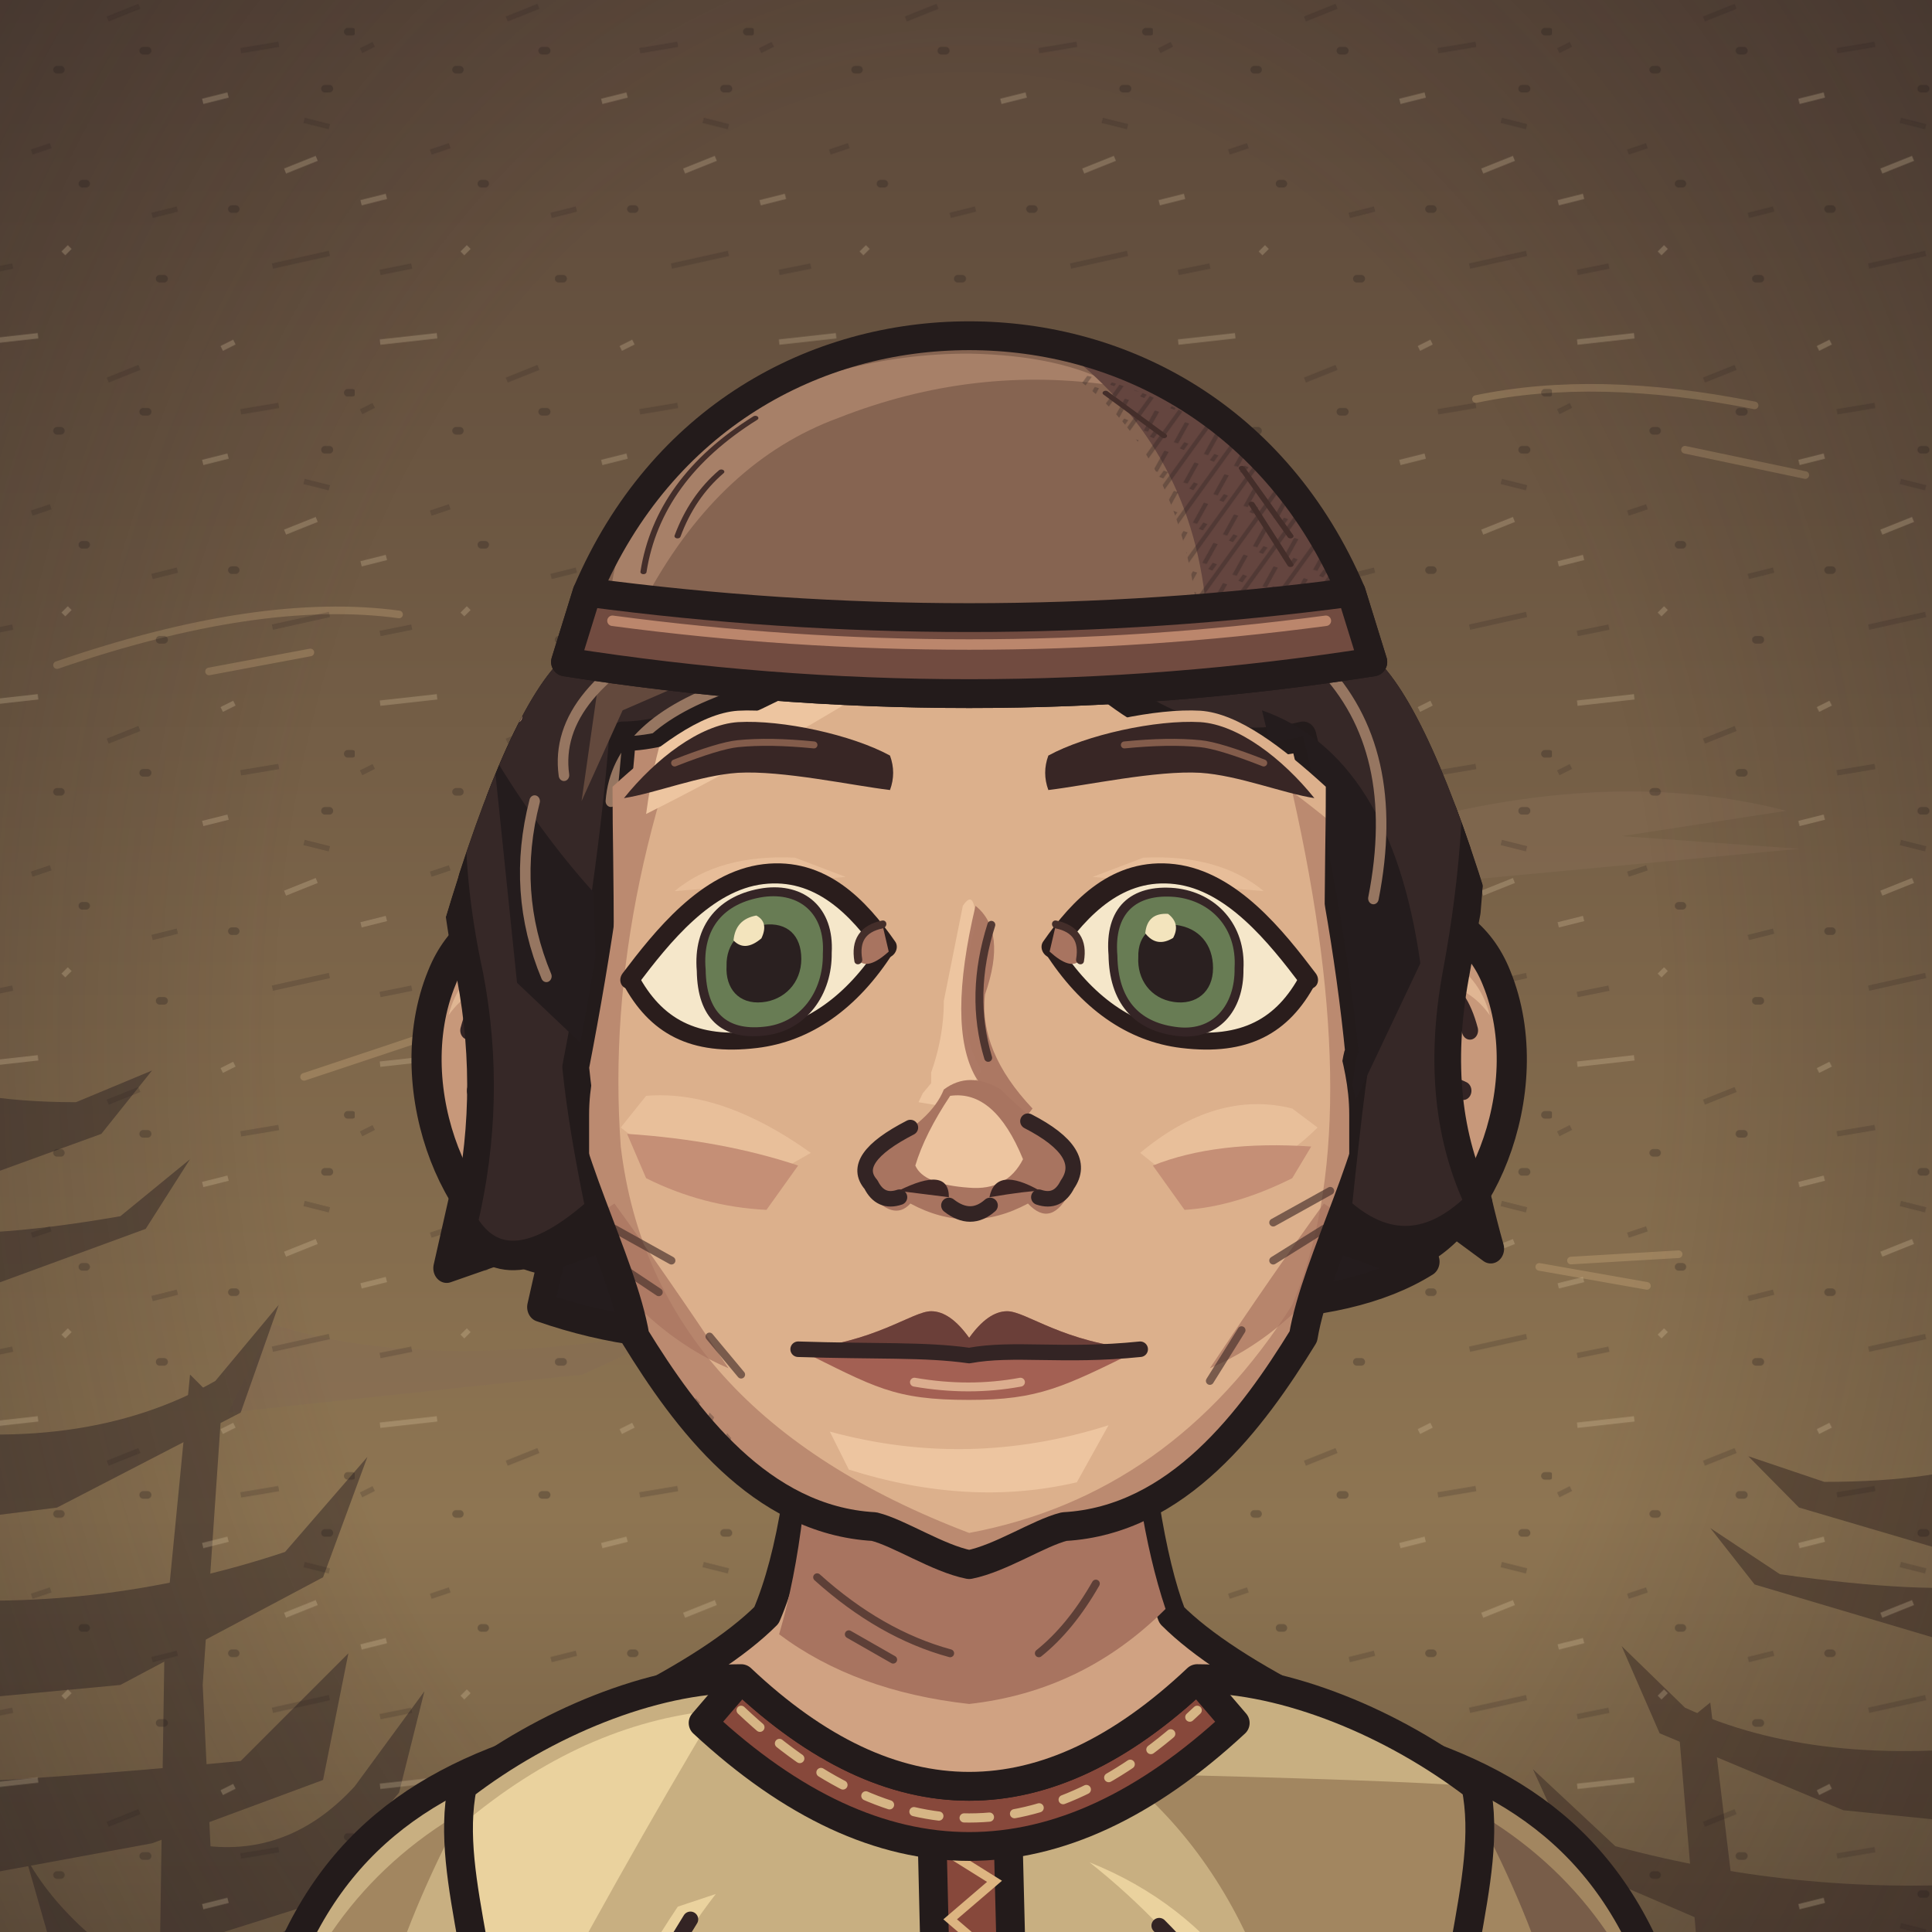
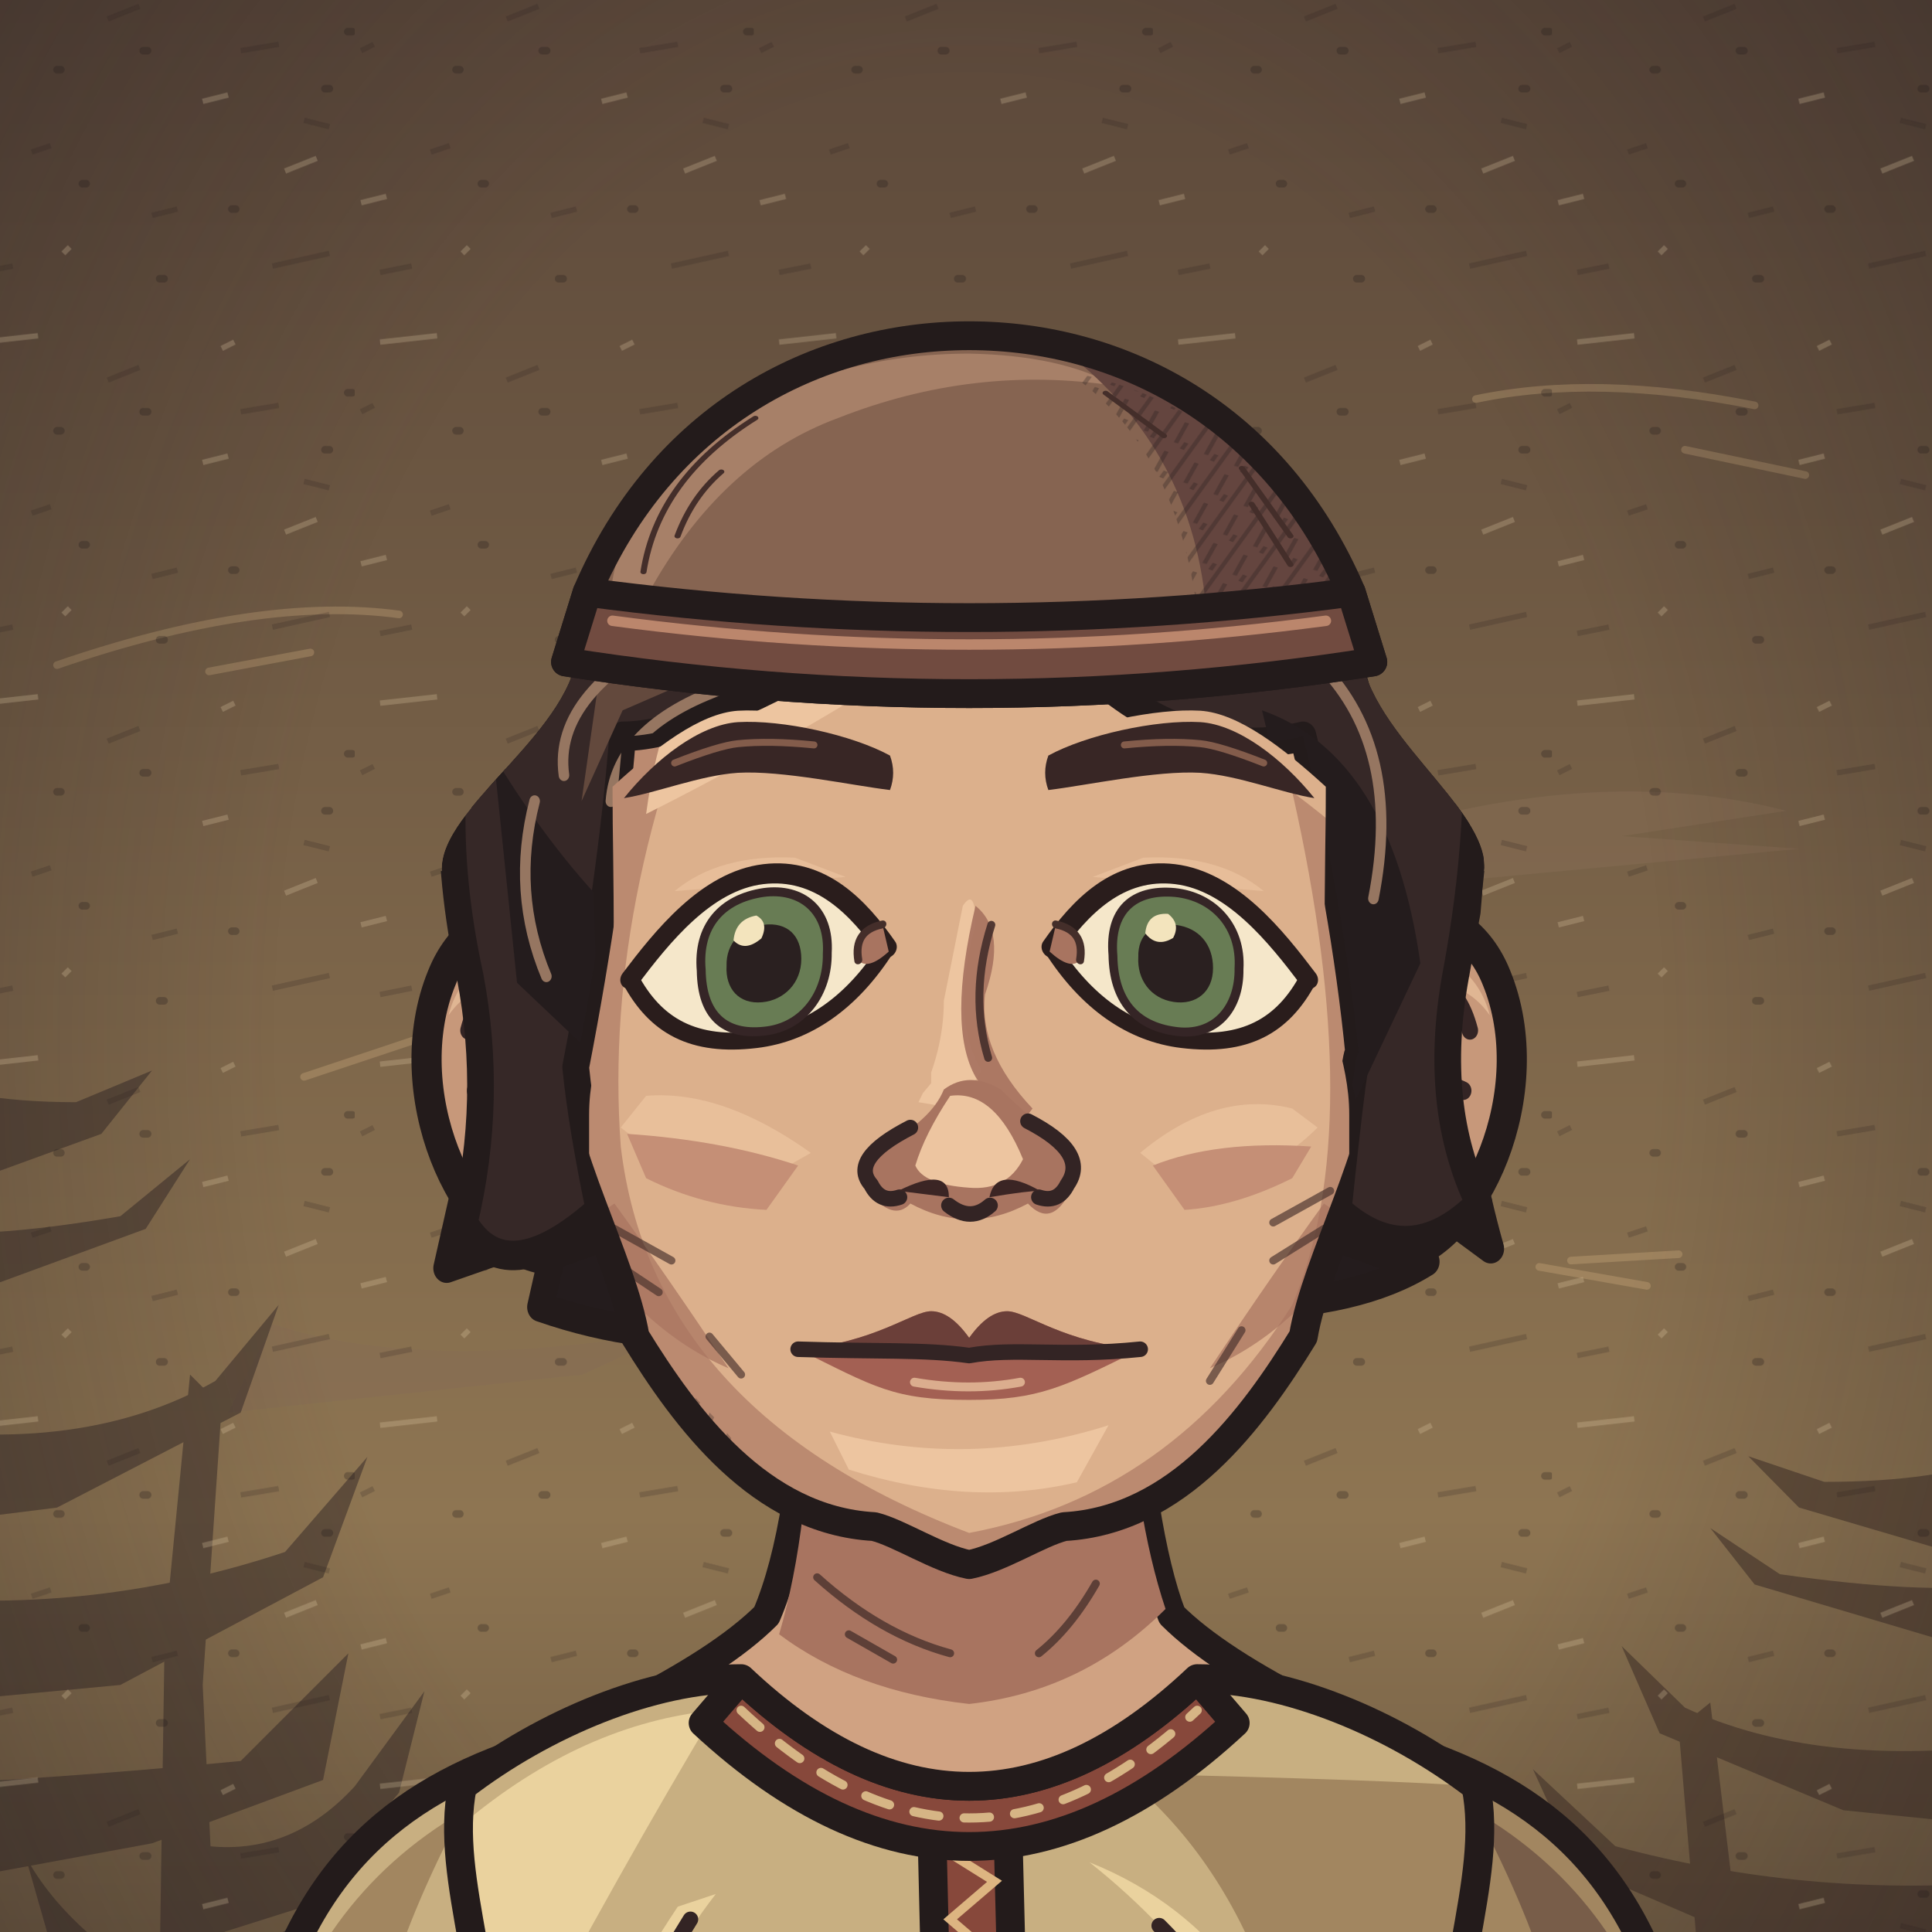
<svg xmlns="http://www.w3.org/2000/svg" xmlns:xlink="http://www.w3.org/1999/xlink" aria-labelledby="title" width="32" height="32" viewBox="7 8 305 305" role="img">
  <defs>
    <style>
      .edge {stroke:#231b1b;stroke-width:4.55;stroke-linecap:round;stroke-linejoin:round}
      .seam {fill:none;stroke:#332424;stroke-width:2.45;stroke-linecap:round;stroke-linejoin:round}
      .etch {fill:none;stroke:#442e2a;stroke-width:1.25;stroke-linecap:round}
      .hair-line {fill:none;stroke:#967661;stroke-width:1.45;stroke-linecap:round}
      .white {fill:#f5e7ca;stroke:#2a1d1c;stroke-width:2.65;stroke-linejoin:round}
      .label {fill:#efdfc1;font:600 20px Georgia,serif}
      .muted {fill:#b8aa96;font:13px 'Segoe UI',sans-serif}
      .section {fill:#dcbb8e;font:600 14px 'Segoe UI',sans-serif}
    </style>
    <linearGradient id="umber" x2="0" y2="1" gradientUnits="objectBoundingBox">
      <stop stop-color="#594639" />
      <stop offset=".56" stop-color="#8e7552" />
      <stop offset="1" stop-color="#3c3029" />
    </linearGradient>
    <linearGradient id="ash" x2="0" y2="1" gradientUnits="objectBoundingBox">
      <stop stop-color="#3b423d" />
      <stop offset=".56" stop-color="#7a7d67" />
      <stop offset="1" stop-color="#242b28" />
    </linearGradient>
    <linearGradient id="rose" x2="0" y2="1" gradientUnits="objectBoundingBox">
      <stop stop-color="#51404a" />
      <stop offset=".56" stop-color="#8a6972" />
      <stop offset="1" stop-color="#372c33" />
    </linearGradient>
    <pattern id="paper-grain" width="63" height="57" patternUnits="userSpaceOnUse">
      <path d="M1 16l2-1m21-4 5-2m16 7 6-1M12 32l3-1m16 11 4-1m20-14 4 1M4 51l5-1m41 0 9-2" fill="none" stroke="#231a1b" stroke-width=".85" opacity=".19" />
      <path d="M4 5l9-1m29 2 2-1M1 40l4-1m12 9 1-1m21-23 4-1m9 12 5-2" fill="none" stroke="#f0dbb5" stroke-width=".85" opacity=".23" />
      <path d="M16 19h.6m13-3h.7m28 6h.7m-39 15h.6m23 4h.6m-12 11h.7m29-39h.7" fill="none" stroke="#21191a" stroke-width="1.2" opacity=".28" stroke-linecap="round" />
    </pattern>
    <pattern id="ink-lines" width="7" height="9" patternUnits="userSpaceOnUse" patternTransform="rotate(28)">
      <path d="M1 -2V10m2.8-8 .6 6m1.9-1v5" stroke="#271d1d" stroke-width=".95" fill="none" opacity=".65" />
    </pattern>
    <radialGradient id="vignette" cx=".5" cy=".39" r=".72">
      <stop offset=".47" stop-color="#20191c" stop-opacity="0" />
      <stop offset="1" stop-color="#20191c" stop-opacity=".48" />
    </radialGradient>
    <g id="firs" fill="currentColor">
      <path d="M10 439Q15 379 12 300L9 220 15 146 15 54 19 80 21 147 28 230 25 326 29 439Z" />
      <path d="M17 169Q27 174 45 174L57 169 49 179 27 187 17 185                M18 194Q29 196 52 192L63 183 56 194 26 205 16 207                M15 225Q46 230 67 218L77 206 71 223 42 238 18 241                M17 252Q48 255 78 245L91 230 84 249 52 266 20 269                M14 282Q40 281 71 278L88 261 84 281 57 291 19 298                M19 312Q43 316 69 310L88 299 84 310 58 322 22 325" />
      <path d="M6 312 0 315V284L11 285M0 266 13 270V250L0 249M0 220 15 221 15 206 0 202                M0 180 16 181V167L0 165M0 141 15 150V138L0 133M0 112 17 127V118L0 104" />
      <path d="M64 440Q55 380 58 324L59 258 63 217 68 222 65 266 68 328 76 440Z                M63 291Q78 294 89 282L100 267 96 283 81 301 62 307                M63 323Q80 323 106 304L98 321 68 339                M63 316Q44 306 37 293L41 307 64 329Z" />
    </g>
    <g id="brambles" fill="none" stroke="currentColor" stroke-linecap="round" stroke-linejoin="round">
      <path stroke-width="3.8" d="M9 440Q13 401 21 380T26 333m-8 57Q39 375 43 352m-28 46Q6 377 0 376M41 440Q41 402 63 385m-20 44q26-6 39-30" />
      <path stroke-width="2" d="M23 364l14-13m-12 4-7-15m20 29 17-4m-15-1 1-11m13 49 2-17m2 14 18-5m-34 32q-12-10-17-10" />
    </g>
    <g id="night-scratches" fill="none" stroke="currentColor" stroke-width="1.2" stroke-linecap="round">
      <path d="M16 113q32-11 54-8m-30 9 16-3m184-40q19-4 44 1m-11 7 19 4                M24 335q33-3 68-16m-44 16 26-4m164-9q31 5 60-3m-39 8 38-3                M27 391q22-6 52-5m168 14q28-8 57-8m-40 11 24-4                M55 178l18-6m177 36 17 3m-12-4 17-1" />
    </g>
    <g id="shirt-setting">
      <rect width="320" height="440" fill="url(#umber)" />
      <path d="M50 217q24 8 64 1l-15 7-56 6m176-90q39-13 70-5l-26 4 28 2-64 6" fill="#856c54" opacity=".5" />
      <use xlink:href="#firs" style="color:#342827" opacity=".52" transform="translate(-26 8)" />
      <use xlink:href="#firs" style="color:#413128" opacity=".58" transform="translate(340 101) scale(-1 .81)" />
      <use xlink:href="#night-scratches" style="color:#dfbb87" opacity=".28" />
      <use xlink:href="#brambles" style="color:#291f22" opacity=".71" />
      <rect width="320" height="440" fill="url(#vignette)" />
      <rect width="320" height="440" fill="url(#paper-grain)" />
    </g>
    <g id="armor-setting">
      <rect width="320" height="440" fill="url(#ash)" />
      <path d="M42 173q49-4 68 3l-43 6 25 3-49 4m151 35q47 10 104-6l-26 14-62 8Z" fill="#707764" opacity=".48" />
      <use xlink:href="#firs" style="color:#27312c" opacity=".64" transform="translate(-36 30)" />
      <use xlink:href="#firs" style="color:#303833" opacity=".75" transform="translate(324 45) scale(-.86 1.03)" />
      <use xlink:href="#brambles" style="color:#252a27" opacity=".62" transform="translate(319 10) scale(-1 1)" />
      <use xlink:href="#night-scratches" style="color:#d8d8a9" opacity=".28" transform="translate(-2 21)" />
      <rect width="320" height="440" fill="url(#vignette)" />
      <rect width="320" height="440" fill="url(#paper-grain)" />
    </g>
    <g id="woman-setting">
      <rect width="320" height="440" fill="url(#rose)" />
      <path d="M44 235q40-4 76-1l-20 6-36 2 19 3-44 5m183-50q35 3 60-3l-24 9-31 2" fill="#775d65" opacity=".6" />
      <use xlink:href="#firs" style="color:#3b2b34" opacity=".58" transform="translate(-20 84) scale(.86 .91)" />
      <use xlink:href="#firs" style="color:#3d2e39" opacity=".68" transform="translate(327 54) scale(-.85 .98)" />
      <path d="M300 440q-2-82-6-173l-9-103 7-35 12 42 9 98 7 171Z                M294 195q-10-18-25-24l-15-1 13-4 11 2 18 15                M285 162q-13-22-34-27l-7 4 7-11 17 4 20 17                M303 242q-18-23-36-27l-13 3 15-9 11 2 21 15" fill="#3a2b33" opacity=".64" />
      <use xlink:href="#brambles" style="color:#2d2229" opacity=".8" transform="translate(12 6)" />
      <use xlink:href="#night-scratches" style="color:#e1b8a8" opacity=".28" transform="translate(0 7)" />
      <rect width="320" height="440" fill="url(#vignette)" />
      <rect width="320" height="440" fill="url(#paper-grain)" />
    </g>
    <pattern id="mail-rings" width="14" height="13" patternUnits="userSpaceOnUse" patternTransform="rotate(-7)">
      <path d="M-1 2q3-3 6 0 1 3-2 5Q0 8-1 5M6 2q3-3 6 0 1 3-2 5Q7 8 6 5M3 8q3-3 6 0 1 3-2 5-3 1-4-2M10 8q3-3 6 0" fill="none" stroke="#2d2c28" stroke-width="1.6" stroke-linecap="round" />
      <path d="M-.5 4q1.5-2 3-1m5 1q1.4-2 3-1M4 10q1.5-2 3-1m4 1q1.4-2 3-1" fill="none" stroke="#9a9b87" stroke-width="1.12" opacity=".78" stroke-linecap="round" />
    </pattern>
    <pattern id="armor-plates" width="47" height="24" patternUnits="userSpaceOnUse" patternTransform="translate(4 4) rotate(2)">
      <path d="M1 0l21 .7 1 18-3 3-17-1-1-4Zm24 1 19-1 2 15-3 7-19-2Z" fill="#85867a" stroke="#352e2a" stroke-width="1.75" stroke-linejoin="round" />
      <path d="M2 2l18 .2-.2 4L5 7 4 17Zm24 0 16-1 1 4-14 2-3 10Z" fill="#a9a58d" />
      <path d="M19 4l4 14-3 3-16-1 13-4Zm22 2 4 10-2 5-17-1 13-4Z" fill="#62655f" />
      <path d="M7 7l1-.5m6 12 3-2m16-7 5-1m-7 5 4-2" fill="none" stroke="#d0c0a0" stroke-width=".9" opacity=".76" />
      <path d="M6 12q2-2 2.7 1-1 2.2-2.7.5Zm12 1q1.8-2 2.4.6-1 2.6-2.5.8Zm11 1q1-2.2 2.8-1-.2 2.9-2.8 2.1Zm12-2q2.2-1.4 2.3.8-1 2.3-2.3.5Z" fill="#3c342d" />
    </pattern>
    <clipPath id="portrait-frame">
      <rect width="320" height="440" />
    </clipPath>
    <clipPath id="hair-cap-back-reveal">
-       <path d="M96.276 111.5Q160 121.5 223.724 111.5Q232.724 119.5 243 154L320 205V440H0V205L77 154Q87.276 119.5 96.276 111.5Z" />
+       <path d="M98.276 109.5Q160 120.5 221.724 109.5C221.724 123.18 242.23 135.42 241.316 145.5H320V440H0V145.5H76.75C76.143 135.42 98.276 123.18 98.276 109.5Z" />
    </clipPath>
    <clipPath id="wardrobe-torso-mask">
      <path d="M124 273 C110 273 93 280 80 290 C77 305 86 322 84 346 C82 370 91 386 90 400 C89 415 86 431 81 445 H239 C234 431 231 415 230 400 C229 386 238 370 236 346 C234 322 243 305 240 290 C227 280 210 273 196 273 Q160 307 124 273Z" />
    </clipPath>
    <clipPath id="face-shape-clip">
      <path d="M 160 73 C 191 73 219 90 223 128 C 224 143 225 164 225 177 C 225 189 214.75 207 212.75 219 C 204.75 232 193 248 175 249 C 171 250 165 254 160 255 C 155 254 149 250 145 249 C 127 248 115.25 232 107.25 219 C 105.25 207 95 189 95 177 C 95 164 96 143 97 128 C 101 90 129 73 160 73 Z" />
    </clipPath>
    <clipPath id="face-features-eye-left">
      <path d="M-21 0 C-16 -6 -9 -14 0 -14 C9 -14 15 -7 19.5 0 C14 8 7 12 -1 12 C-11 12 -17 8 -21 0Z" />
    </clipPath>
    <clipPath id="face-features-eye-right">
      <path d="M-21 0 C-16 -6 -9 -14 0 -14 C9 -14 15 -7 19.5 0 C14 8 7 12 -1 12 C-11 12 -17 8 -21 0Z" />
    </clipPath>
    <clipPath id="face-features-nose-bridge">
      <path d="M154 144H167V179L172 185V187H149V185L154 179Z" />
    </clipPath>
    <clipPath id="hair-cap-reveal">
-       <path d="M96.276 111.5Q160 121.5 223.724 111.5Q232.724 119.5 243 154L320 205V440H0V205L77 154Q87.276 119.5 96.276 111.5Z" />
+       <path d="M98.276 109.5Q160 120.5 221.724 109.5C221.724 123.18 242.23 135.42 241.316 145.5H320V440H0V145.5H76.75C76.143 135.42 98.276 123.18 98.276 109.5Z" />
    </clipPath>
    <mask id="hair-face-opening" maskUnits="userSpaceOnUse" x="0" y="0" width="320" height="440">
      <rect fill="white" x="0" y="0" width="320" height="440" />
      <g clip-path="url(#face-shape-clip)">
        <path d="M103.7 132.2C110.5 125.98 117.5 120.6 123.5 120.2C130.5 119.8 141.5 122.2 149 125.48Q160 133.48 171 125.48C178.5 122.2 189.5 119.8 196.5 120.2C202.5 120.6 209.5 125.98 216.3 132.2C216.3 141.2 216.1 143 216.1 160C216.1 169 220 175 220 184V300H100V184C100 175 103.9 169 103.9 160C103.9 143 103.7 141.2 103.7 132.2Z" fill="black" />
      </g>
    </mask>
    <clipPath id="hair-crown-clip">
      <path d="M97 198q-16 13-23 2 5-19 1-38-7-29 2-52 9-36 38-49 25-14 48-9 28-6 54 12 28 18 29 53 2 21-3 45-4 20 4 35-12 11-24 1Q226 172 226.5 174Q224 151 217 125Q199 129 182 116Q166 106 155 98Q142 112 118 121Q108 125 101 125Q99 148 93 176Q94 185 97 198Z" />
    </clipPath>
    <clipPath id="hair-cap-cloth-clip">
      <path d="M99.686 101.5C111.487 73.857 135.743 61 160 61C184.257 61 208.513 73.857 220.314 101.5L223.724 112.5Q160 122.5 96.276 112.5Z" />
    </clipPath>
  </defs>
  <g clip-path="url(#portrait-frame)">
    <use xlink:href="#shirt-setting" />
    <g id="hair-back">
      <g clip-path="url(#hair-cap-back-reveal)">
        <g transform="matrix(0.926 0 0 1.024 11.765 -3.765)">
          <path d="M104 96q-25 16-27 45-7 21 0 42l-6 24 19-6-3 12q35 11 69-6 59 12 82-1l-4-12 15 10q-9-29-4-52 4-39-23-58Z" fill="#241c1d" class="edge" />
        </g>
      </g>
    </g>
    <g data-part="neck">
      <g id="face-shape-neck">
        <path d="M 135 219 Q 134 249 128 263 Q 121 270 105 278 L 122 301 198 301 215 278 Q 199 270 192 263 Q 187 250 185 219 Z" fill="#d0a282" class="edge" />
        <path d="M 135 224 185 224 Q 186 247 191 262 Q 178 275 160 277 Q 142 275 130 266 Q 135 249 135 224 Z" fill="#a87460" />
        <path d="M 136 257 q 10 9 21 12 m -16 -3 7 4 m 32 -12 q -4 7 -9 11" class="etch" opacity=".75" />
      </g>
    </g>
    <path d="M91 284C69 291 54 304 48 332C38 362 37 415 50 445H92L109 336Z" fill="#c8af81" class="edge" data-part="sleeve-outline" data-side="left" />
    <path d="M49 337 Q56 308 80 294 Q63 326 64 351 L53 373 Q53 421 64 444 H50 Q35 397 49 337Z" fill="#a28660" />
    <path d="M48 354 Q59 326 68 315 Q59 342 62 359 L45 383Z" fill="url(#ink-lines)" opacity=".44" />
    <path d="M53 376 q10 -11 20 -14 m-18 27 16 -10 M52 414 q4 11 13 21" class="seam" />
    <path d="M54 354 l9 -17 m-9 24 9 -14 m-6 61 10 13" class="etch" />
    <g transform="translate(320 0) scale(-1 1)">
      <path d="M91 284C69 291 54 304 48 332C38 362 37 415 50 445H92L109 336Z" fill="#a28660" class="edge" data-part="sleeve-outline" data-side="right" />
      <path d="M49 337 Q56 308 80 294 Q63 326 64 351 L53 373 Q53 421 64 444 H50 Q35 397 49 337Z" fill="#785d49" />
      <path d="M48 354 Q59 326 68 315 Q59 342 62 359 L45 383Z" fill="url(#ink-lines)" opacity=".44" />
      <path d="M53 376 q10 -11 20 -14 m-18 27 16 -10 M52 414 q4 11 13 21" class="seam" />
      <path d="M54 354 l9 -17 m-9 24 9 -14 m-6 61 10 13" class="etch" />
    </g>
    <path d="M124 273 C110 273 93 280 80 290 C77 305 86 322 84 346 C82 370 91 386 90 400 C89 415 86 431 81 445 H239 C234 431 231 415 230 400 C229 386 238 370 236 346 C234 322 243 305 240 290 C227 280 210 273 196 273 Q160 307 124 273Z" fill="#c8af81" />
    <g data-part="torso" clip-path="url(#wardrobe-torso-mask)">
      <path d="M80 296 Q99 280 120 278 Q105 303 88 335Z" fill="#ead29e" />
      <path d="M184 288 Q227 289 240 290 L257 444 H217 Q226 405 214 371 Q215 313 184 288Z" fill="#a28660" />
      <path d="M81 344 Q91 359 87 381 L72 402 L64 359Z" fill="#a28660" />
      <path d="M207 371 Q223 390 235 386 L234 416 L220 412Z" fill="url(#ink-lines)" opacity=".42" />
      <path d="M120 307 Q103 329 98 361 Q92 342 114 309Z M179 302 Q209 314 216 353 Q203 321 179 302Z" fill="#ead29e" />
      <path d="M133 409 Q124 426 123 444 H113 Q119 423 133 409Z M174 412 Q184 426 192 445 H177Z" fill="#ead29e" />
      <path d="M116 311 Q101 335 95 360 M190 312 Q207 329 225 367 M150 338 q-3 22 3 42 m11 -31 6 35 M129 421 l-7 24 m60 -28 8 27" class="seam" />
      <path d="M101 369 l-7 16 m12 -12 -6 12 M222 355 l6 19 m-11 -12 5 15 M143 367 l2 14 m65 44 4 13" class="etch" />
      <path d="M154 292h12l1 40-12 2Z" fill="#87483b" class="edge" />
      <path d="M156 300l8 5-7 6 7 6-7 6 7 5" fill="none" stroke="#ddb581" stroke-width="1.4" />
      <path d="M124 273 Q160 307 196 273 L202 280 Q160 319 118 280Z" fill="#87483b" class="edge" />
      <path d="M124 278 Q160 312 196 278" fill="none" stroke="#d6b585" stroke-width="1.45" stroke-dasharray="4 4" stroke-linecap="round" />
    </g>
    <path d="M124 273 C110 273 93 280 80 290 C77 305 86 322 84 346 C82 370 91 386 90 400 C89 415 86 431 81 445 H239 C234 431 231 415 230 400 C229 386 238 370 236 346 C234 322 243 305 240 290 C227 280 210 273 196 273 Q160 307 124 273Z" fill="none" class="edge" />
    <g data-part="belt" clip-path="url(#wardrobe-torso-mask)">
      <path d="M96 396 Q160 414 224 395 L223 413 Q160 430 97 414Z" fill="#574034" class="edge" />
      <path d="M99 400 Q160 417 221 399 L221 403 Q160 420 100 404Z" fill="#916649" />
      <path d="M101 410 Q160 426 219 409" fill="none" stroke="#bd9369" stroke-width="1.35" stroke-dasharray="3 3" stroke-linecap="round" />
      <path d="M149 402l24 -1 5 4-1 13-5 4-24 -1-5 -4v-11Z M151 407l-1 9 20 1 1 -11Z" fill="#c69657" fill-rule="evenodd" stroke="#372621" stroke-width="2.9" stroke-linejoin="round" />
      <path d="M156 412l16 -1m-25 -4 8 -2" fill="none" stroke="#e9b97b" stroke-width="2" stroke-linecap="round" />
    </g>
    <g id="face-shape">
      <g id="face-shape-ears">
        <g transform="translate(105 179) scale(-1.046 1.19)">
          <path d="M -4 -15 C 7 -26 22 -25 27 -14 C 34 1 24 21 12 23 L -4 18 Z" fill="#c7987a" class="edge" />
          <path d="M 7 -15 C 16 -20 24 -16 26 -9 C 22 -14 16 -14 13 -11 L 10 -1 Z" fill="#edc5a0" opacity=".66" />
          <path d="M 23 -7 Q 20 -17 10 -11 L 7 2 M 22 1 Q 15 -2 11 6" class="seam" />
        </g>
        <g transform="translate(215 179) scale(1.046 1.19)">
          <path d="M -4 -15 C 7 -26 22 -25 27 -14 C 34 1 24 21 12 23 L -4 18 Z" fill="#c7987a" class="edge" />
          <path d="M 7 -15 C 16 -20 24 -16 26 -9 C 22 -14 16 -14 13 -11 L 10 -1 Z" fill="#edc5a0" opacity=".66" />
          <path d="M 23 -7 Q 20 -17 10 -11 L 7 2 M 22 1 Q 15 -2 11 6" class="seam" />
        </g>
      </g>
      <path d="M 160 73 C 191 73 219 90 223 128 C 224 143 225 164 225 177 C 225 189 214.75 207 212.75 219 C 204.75 232 193 248 175 249 C 171 250 165 254 160 255 C 155 254 149 250 145 249 C 127 248 115.25 232 107.25 219 C 105.25 207 95 189 95 177 C 95 164 96 143 97 128 C 101 90 129 73 160 73 Z" fill="#dcb08c" />
      <g clip-path="url(#face-shape-clip)">
        <path d="M 70 141 Q 104 91 123 103 Q 102 148 105 189 Q 110 231 160 250 Q 192 244 211 214 Q 223 186 211 133 Q 235 151 250 174 L 250 265 70 265 Z" fill="#bb8a70" />
        <path d="M 109 136.5 Q 114 99 142 98 Q 173 89 195 107 Q 174 98 152 112 Q 130 126 109 136.5 Z" fill="#edc5a0" />
        <g transform="translate(160 0) scale(-1 1)">
          <path d="M 25 190 Q 39 180 51 181 L 55 186 Q 45 194 32 194 Z" fill="#edc5a0" opacity=".72" />
          <path d="M 27 192 Q 39 188 54 187 L 51 194 Q 42 198.5 32 199 Z" fill="#c58f76" />
          <path d="M 56 198 Q 48 209 38 224 Q 52 218 62 202 Z" fill="#a87460" opacity=".73" />
        </g>
        <g transform="translate(160 0) scale(1 1)">
          <path d="M 27 190 Q 39 180 51 183 L 55 186 Q 45 196 32 194 Z" fill="#edc5a0" opacity=".72" />
          <path d="M 29 192 Q 39 188 54 189 L 51 194 Q 42 198.5 34 199 Z" fill="#c58f76" />
          <path d="M 56 198 Q 48 209 38 224 Q 52 218 62 202 Z" fill="#a87460" opacity=".73" />
        </g>
        <path d="M 92 183 Q 99 211 120 232 L 132 247 119 248 Q 98 234 85 212 Z M 229 184 Q 224 217 203 241 L 193 250 209 247 Q 230 233 240 211 Z" fill="url(#ink-lines)" opacity=".42" />
        <path d="M 138 234 Q 160 240 182 233 L 177 242 Q 160 246 141 240 Z" fill="#edc5a0" />
        <path d="M 104 202 l 9 5 m -8 1 6 4 m 97 -11 9 -5 m -9 11 8 -5 m -97 17 5 6 m 74 1 5 -8" class="etch" opacity=".65" />
      </g>
      <path d="M 160 73 C 191 73 219 90 223 128 C 224 143 225 164 225 177 C 225 189 214.75 207 212.75 219 C 204.75 232 193 248 175 249 C 171 250 165 254 160 255 C 155 254 149 250 145 249 C 127 248 115.25 232 107.25 219 C 105.25 207 95 189 95 177 C 95 164 96 143 97 128 C 101 90 129 73 160 73 Z" fill="none" class="edge" />
    </g>
    <g clip-path="url(#face-shape-clip)">
      <g data-part="eyes">
        <g transform="matrix(1 -0.12 0 1 127.5 160)">
          <path d="M-14 -13 Q-7 -18 5 -16 L13 -12" fill="#edc5a0" opacity=".65" />
          <path d="M-21 0 C-16 -6 -9 -14 0 -14 C9 -14 15 -7 19.5 0 C14 8 7 12 -1 12 C-11 12 -17 8 -21 0Z" class="white" />
          <g clip-path="url(#face-features-eye-left)">
            <g transform="translate(0 0) scale(1 1)">
              <path d="M-9.8 0 C-10.4 -7 -6.6 -10.9 0 -11.1 C6.1 -11.2 10.5 -7 10.1 -.3 C10.2 5.9 6.4 11 0 10.8 C-6.1 10.7 -9.7 7.2 -9.8 0Z" fill="#687c54" stroke="#352526" stroke-width="1.4" />
              <path d="M-5.8 -.2C-5.9-3.8-3.5-6 .1-6 3.8-6 6-3.6 6 .1 6 3.9 3.3 6.3-.2 6.2-3.9 6.1-6 3.3-5.8-.2Z" fill="#2a2020" />
              <path d="M-4.7-4.1Q-4.4-7.4-1.1-7.6 .9-6.3-.3-3.9-2.9-2-4.7-4.1Z" fill="#f3e4bd" />
            </g>
          </g>
          <path d="M-21 0 C-16 -6 -9 -14 0 -14 C9 -14 15 -7 19.5 0" fill="none" stroke="#2a1d1c" stroke-width="3.15" stroke-linecap="round" />
          <path d="M18.8 -3.8 Q14.2 -3.4 15 1.4 Q16.5 3.2 19.8 .6Z" fill="#a87460" />
          <path d="M18.8 -3.8 Q14.2 -3.4 15 1.4" class="etch" />
        </g>
        <g transform="matrix(-1 -0.12 0 1 192.5 160)">
          <path d="M-14 -13 Q-7 -18 5 -16 L13 -12" fill="#edc5a0" opacity=".65" />
          <path d="M-21 0 C-16 -6 -9 -14 0 -14 C9 -14 15 -7 19.5 0 C14 8 7 12 -1 12 C-11 12 -17 8 -21 0Z" class="white" />
          <g clip-path="url(#face-features-eye-right)">
            <g transform="translate(0 0) scale(-1 1)">
              <path d="M-9.8 0 C-10.4 -7 -6.6 -10.9 0 -11.1 C6.1 -11.2 10.5 -7 10.1 -.3 C10.2 5.9 6.4 11 0 10.8 C-6.1 10.7 -9.7 7.2 -9.8 0Z" fill="#687c54" stroke="#352526" stroke-width="1.4" />
              <path d="M-5.8 -.2C-5.9-3.8-3.5-6 .1-6 3.8-6 6-3.6 6 .1 6 3.9 3.3 6.3-.2 6.2-3.9 6.1-6 3.3-5.8-.2Z" fill="#2a2020" />
              <path d="M-4.7-4.1Q-4.4-7.4-1.1-7.6 .9-6.3-.3-3.9-2.9-2-4.7-4.1Z" fill="#f3e4bd" />
            </g>
          </g>
          <path d="M-21 0 C-16 -6 -9 -14 0 -14 C9 -14 15 -7 19.5 0" fill="none" stroke="#2a1d1c" stroke-width="3.15" stroke-linecap="round" />
          <path d="M18.8 -3.8 Q14.2 -3.4 15 1.4 Q16.5 3.2 19.8 .6Z" fill="#a87460" />
          <path d="M18.8 -3.8 Q14.2 -3.4 15 1.4" class="etch" />
        </g>
      </g>
      <g data-part="brows">
        <g transform="matrix(1 0 0 1 127.5 131)">
          <path d="M-22 3 C-17 -3.22 -10 -8.6 -4 -9 C3 -9.4 14 -7 20 -3.72 Q21 -1 20 1.72 C14 1 3 -1.4 -4 -1 C-10 -0.6 -17 2.22 -22 3Z" fill="#382625" />
          <path d="M-14 -2.55 Q-7 -5.3 -4 -5.6 Q1 -6.1 8 -5.4" fill="none" stroke="#835c4b" stroke-width="1.1" stroke-linecap="round" />
        </g>
        <g transform="matrix(-1 0 0 1 192.5 131)">
          <path d="M-22 3 C-17 -3.22 -10 -8.6 -4 -9 C3 -9.4 14 -7 20 -3.72 Q21 -1 20 1.72 C14 1 3 -1.4 -4 -1 C-10 -0.6 -17 2.22 -22 3Z" fill="#382625" />
          <path d="M-14 -2.55 Q-7 -5.3 -4 -5.6 Q1 -6.1 8 -5.4" fill="none" stroke="#835c4b" stroke-width="1.1" stroke-linecap="round" />
        </g>
      </g>
      <g data-part="nose">
        <g clip-path="url(#face-features-nose-bridge)">
          <path d="M159 151 Q161 148 161 154 Q157 169 162 177 L158 183 152 182 Q156 174 156 166Z" fill="#edc5a0" />
          <path d="M161 151 Q166 155 162.5 165 Q161.5 174 170 183 L167 187 161 178 Q156.5 170 161 151Z" fill="#a87460" opacity=".93" />
          <path d="M163.5 154 Q160 165 163 175" class="etch" opacity=".9" />
        </g>
        <path d="M156 180 Q160 177 165 180 C167 182 169.28 184 174 188 Q178 192 176 196 Q173 202 169.28 198 Q160 203 150.72 198 Q148 201 144 196 Q142 192 146 189 Q154 185 156 180Z" fill="#a87460" />
        <path d="M157 181 Q164 180 168.5 191 Q165.95 196 160 195.5 Q152.775 195 151.5 192 Q153 187 157 181Z" fill="#edc5a0" />
        <path d="M150.72 186 Q141 191 144.5 195 Q146 198 149 197 M169.28 185 Q179 190 175.5 195 Q174 198 171 197" class="seam" />
        <path d="M148.8 196 q8 -4 8 1 q-8 -1 -8 -1Z M163.2 197 q1 -5 8 -1 q-2 0 -8 1Z" fill="#3b2524" />
        <path d="M156.8 198.3 Q160.25 201 163.3 198.3" class="seam" />
      </g>
      <g data-part="mouth">
        <path d="M133 221 C145.15 220 151 215 154 215 Q157 215 160 219.2 Q163 215 166 215 C169 215 174.85 220 187 221 C174.85 227 171 229 160 229 C148 229 145.15 227 133 221Z" fill="#a36053" />
        <path d="M133 221 C145.15 220 151 215 154 215 Q157 215 160 219.2 Q163 215 166 215 C169 215 174.85 220 187 221 C174.85 222.25 167 220.7 160 222 C153 221 145.15 221.4 133 221Z" fill="#56322f" opacity=".72" />
        <path d="M133 221 C145.15 221.4 153 221 160 222 C167 220.7 174.85 222.25 187 221" class="seam" />
        <path d="M151.36 226.2 Q160 227.7 168.1 226.2" fill="none" stroke="#edc5a0" stroke-width="1.4" stroke-linecap="round" opacity=".76" />
      </g>
    </g>
    <g id="hair-front">
      <g clip-path="url(#hair-cap-reveal)">
        <g mask="url(#hair-face-opening)">
          <g transform="matrix(0.926 0 0 1.024 11.765 -3.765)">
            <path d="M97 198q-16 13-23 2 5-19 1-38-7-29 2-52 9-36 38-49 25-14 48-9 28-6 54 12 28 18 29 53 2 21-3 45-4 20 4 35-12 11-24 1Q226 172 226.5 174Q224 151 217 125Q199 129 182 116Q166 106 155 98Q142 112 118 121Q108 125 101 125Q99 148 93 176Q94 185 97 198Z" fill="#362827" class="edge" />
            <g clip-path="url(#hair-crown-clip)">
              <path d="M91 112q6-26 41-35 19-3 37-2 15-4 25-16-6 21-26 26-13 15-39 25l-28 11-7 14 3-19Zm76-20q22-1 37-12-3 9-9 12 13 4 21 14-25-5-38-11Z" fill="#63493d" />
              <path d="M79 128q8 12 17 21l1 26-14-12Zm123-38 26-13 13 25Z M210 121q22 7 27 39l-11 21Z" fill="#241c1d" />
              <path d="M83 122q-3-14 18-24t25-16q10-10 31-9t40-12M91 131q-2-13 21-23 17-7 26-18 10-10 29-6t41-9M99 135q1-12 21-18t27-14q12-10 32-10 17-1 38-11M184 106q22-5 36 8t9 36M86 135q-4 14 2 27" fill="none" stroke="#967661" stroke-width="1.8" stroke-linecap="round" stroke-linejoin="round" />
            </g>
          </g>
        </g>
      </g>
    </g>
    <g id="hair-cap">
      <path d="M99.686 101.5C111.487 73.857 135.743 61 160 61C184.257 61 208.513 73.857 220.314 101.5L223.724 112.5Q160 122.5 96.276 112.5Z" fill="#866451" />
      <g clip-path="url(#hair-cap-cloth-clip)">
        <g transform="matrix(0.768 0 0 0.565 37.158 35.01)">
          <path d="M86 121q2-33 24-52 23-18 50-18 19 .5 30 9-29-6-57 9-24 12-39 49Z" fill="#a78068" />
          <path d="M183 54q39 11 52 49l4 21-30 6q-1-47-26-76Z" fill="#64453f" />
          <path d="M180 56q40 10 58 64l-31 5q-4-48-27-69Z" fill="url(#ink-lines)" opacity=".46" />
          <path d="M116 69q-20 17-23 43m16-28q-6 7-9 18m116-19 10 19m-8-9 8 17m-38-48 12 12" class="etch" />
        </g>
      </g>
      <path d="M99.686 101.5C111.487 73.857 135.743 61 160 61C184.257 61 208.513 73.857 220.314 101.5L223.724 112.5Q160 122.5 96.276 112.5Z" fill="none" class="edge" />
      <path d="M99.686 101.5Q160 109.5 220.314 101.5L223.724 112.5Q160 122.5 96.276 112.5Z" fill="#714b40" class="edge" />
      <path d="M103.686 106Q160 113.5 216.314 106" fill="none" stroke="#bb866c" stroke-width="1.65" stroke-linecap="round" stroke-linejoin="round" />
    </g>
  </g>
</svg>
